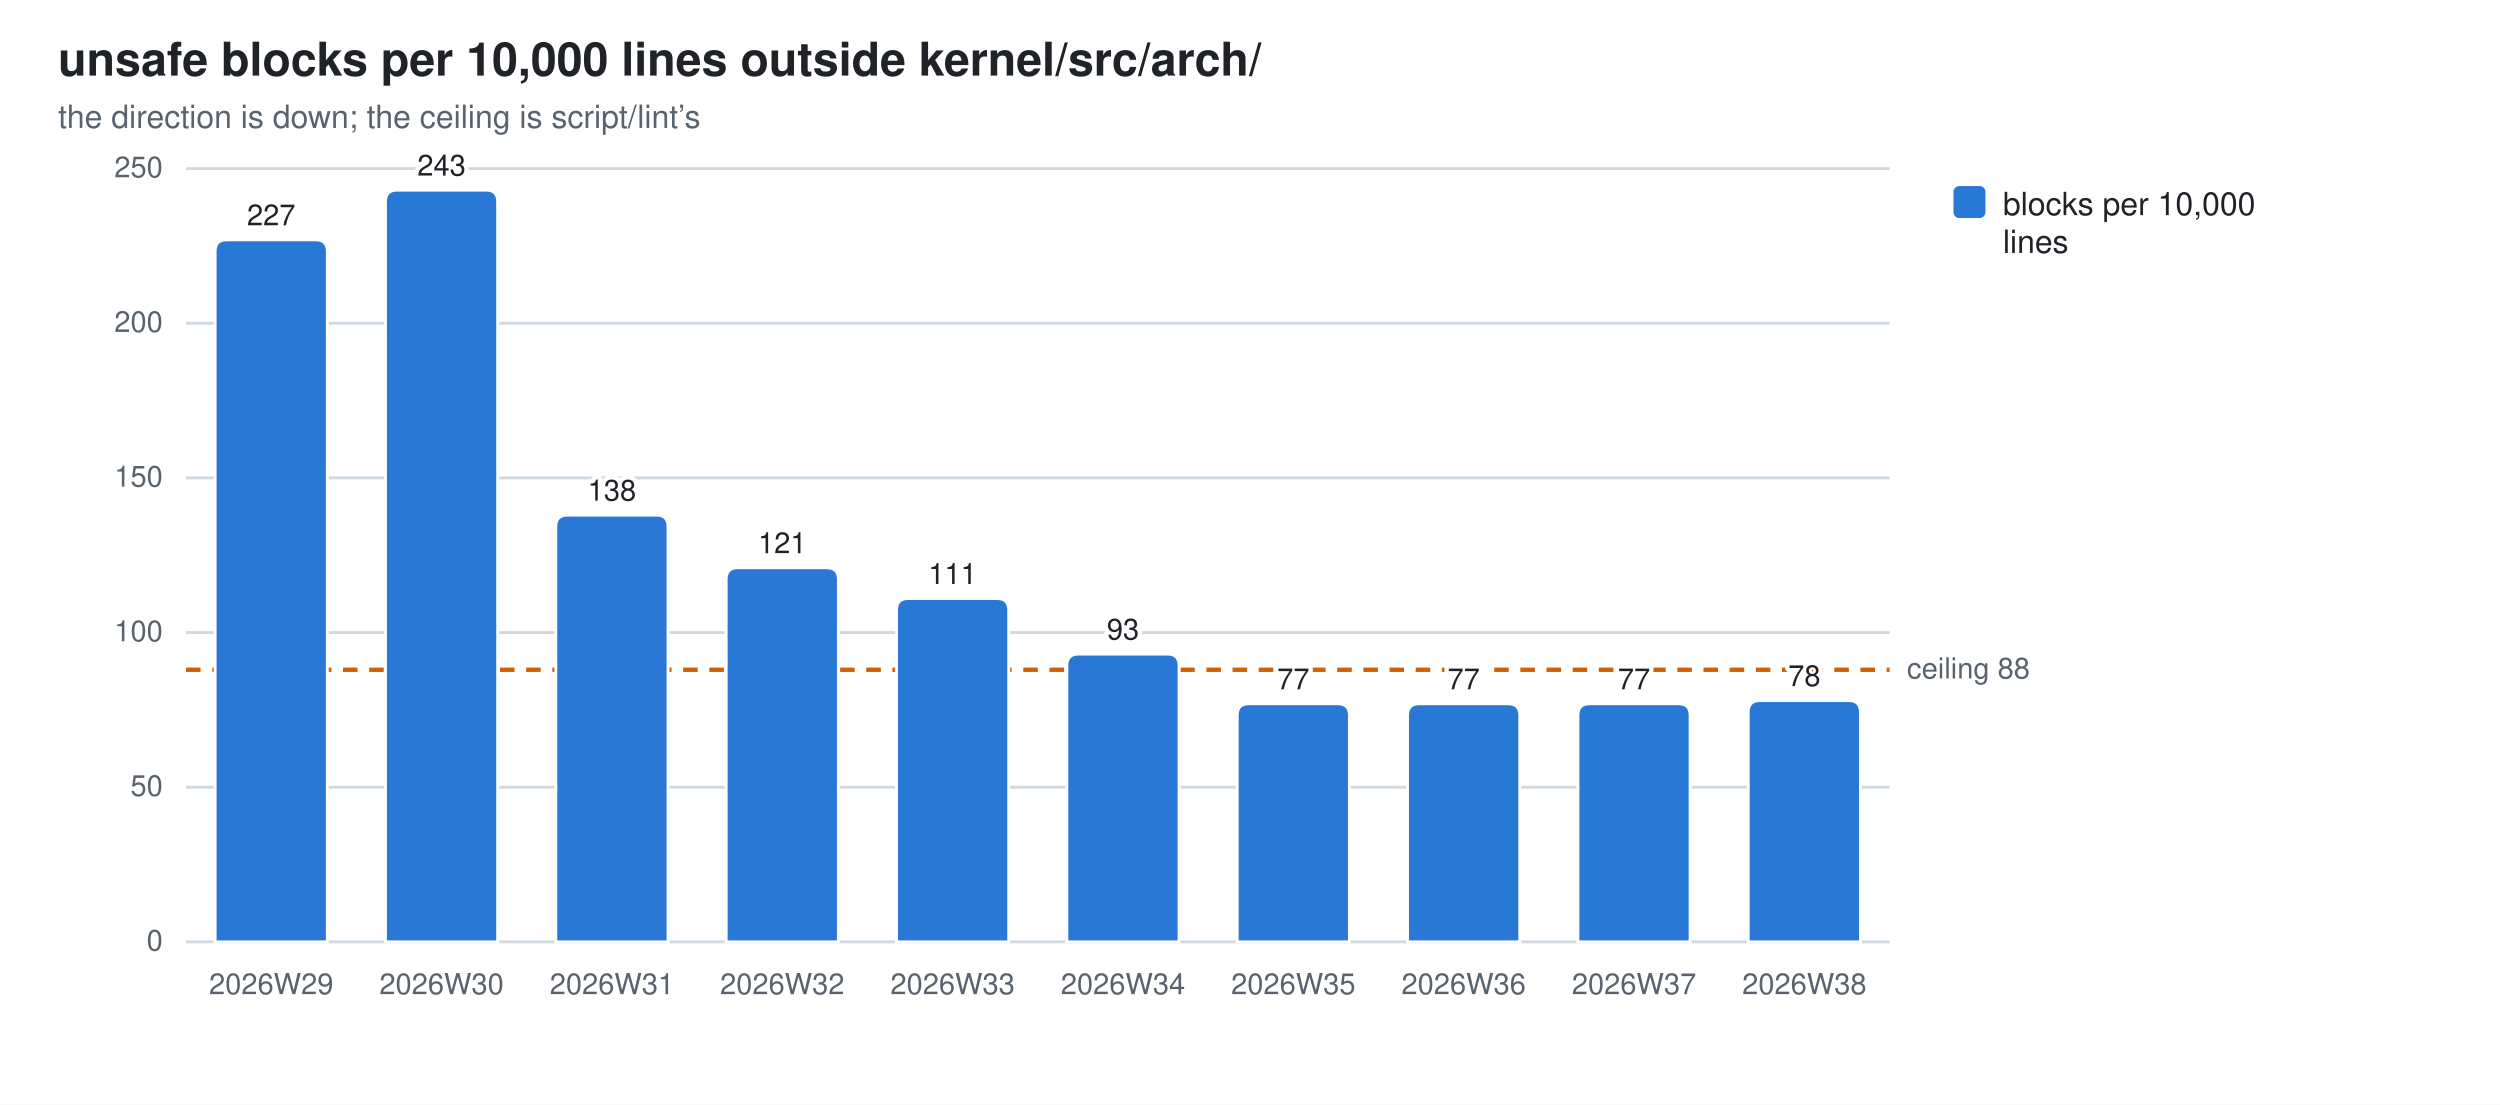
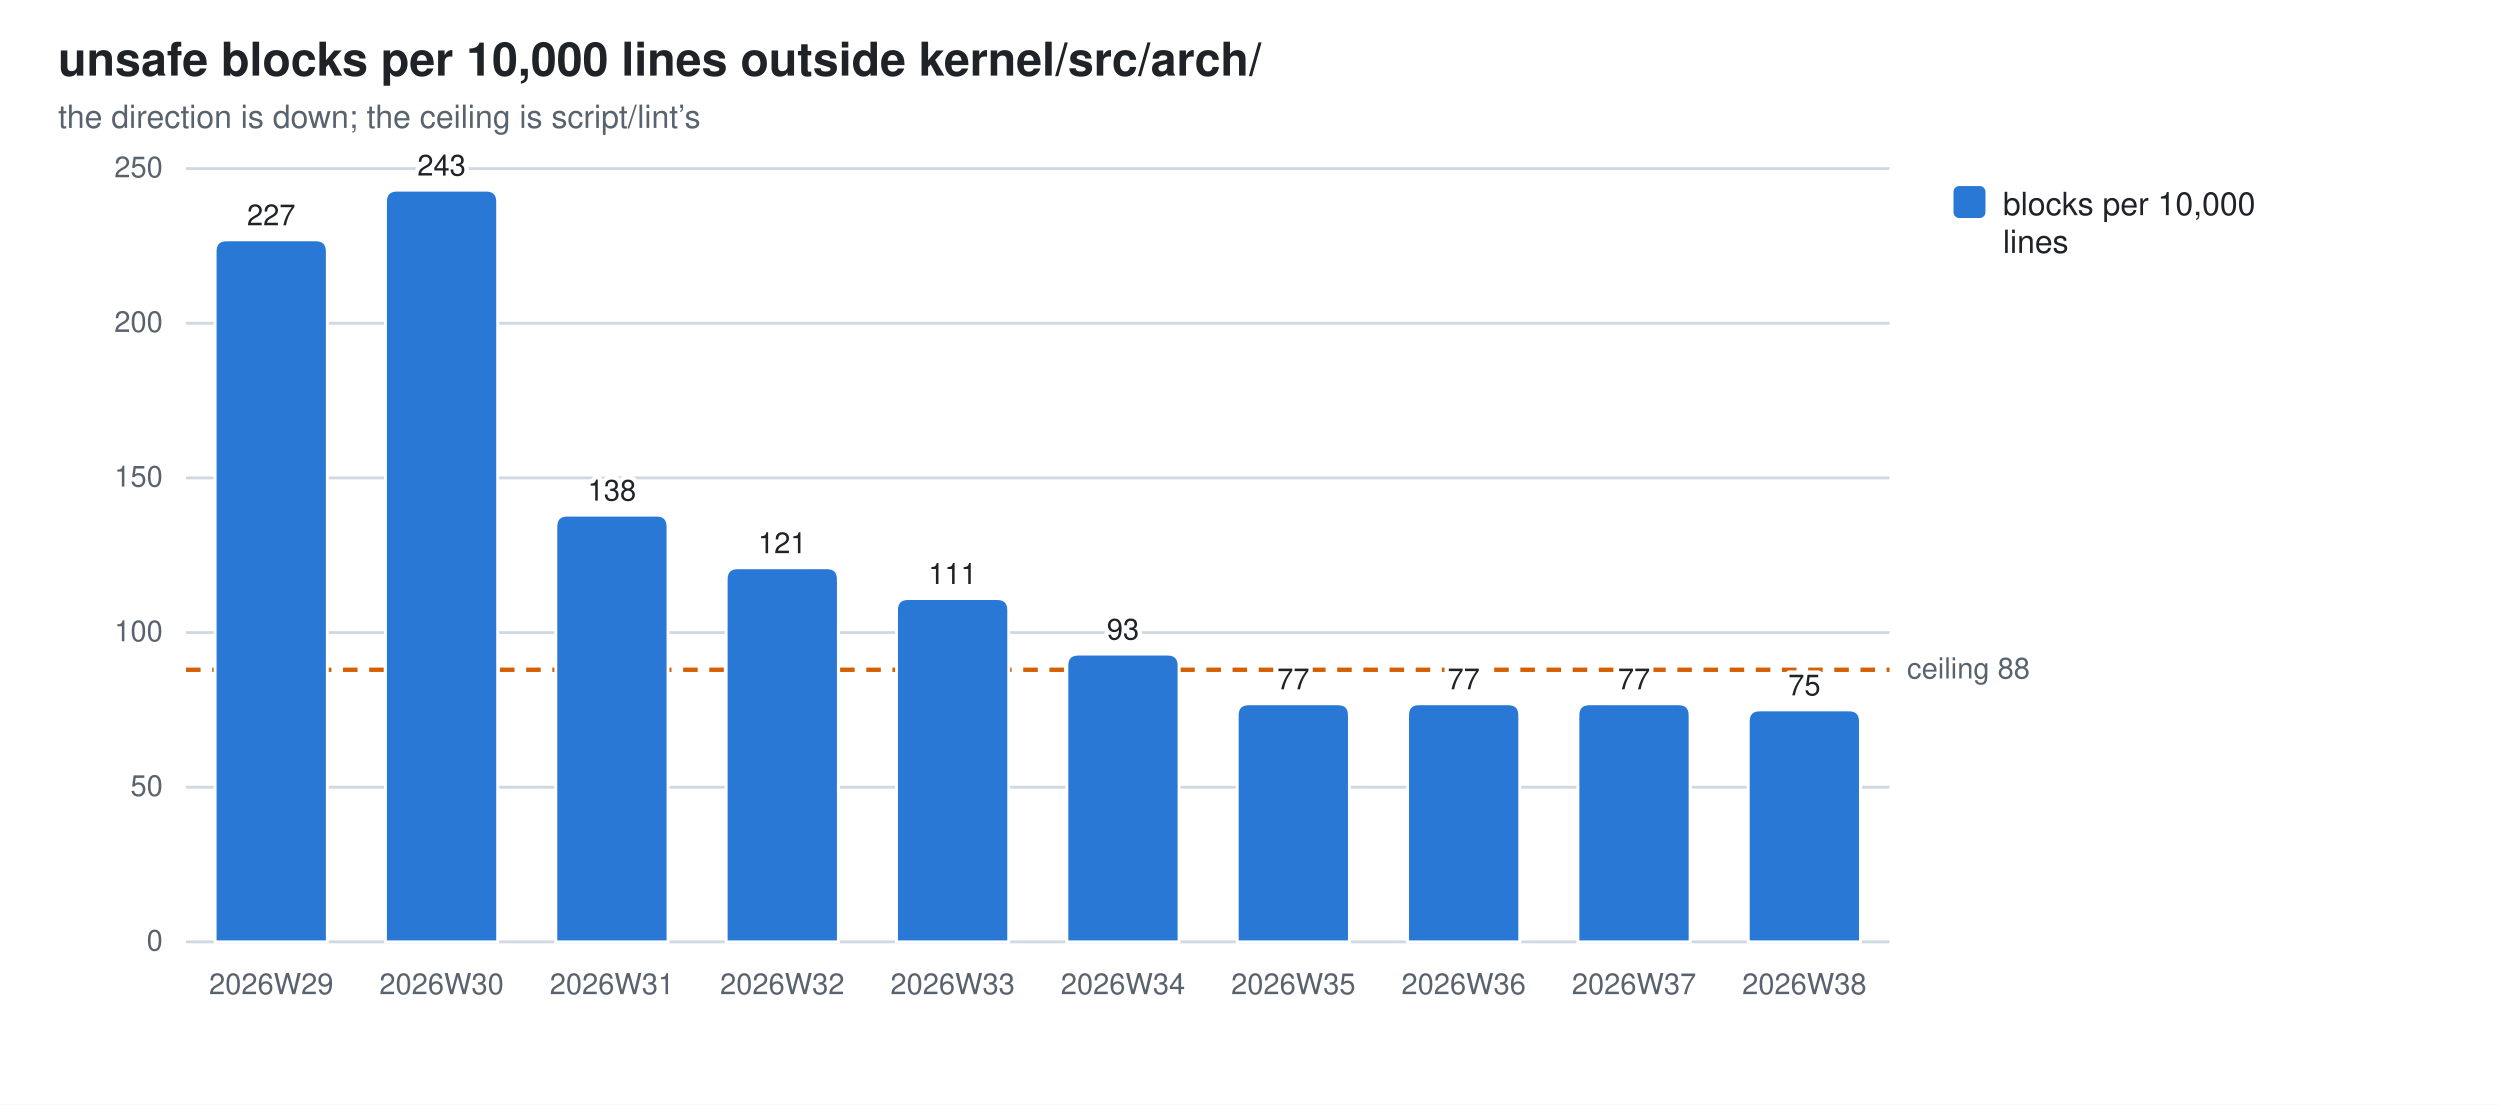
<svg xmlns="http://www.w3.org/2000/svg" width="860" height="380" viewBox="0 0 860 380" role="img" aria-label="unsafe blocks per 10,000 lines outside kernel/src/arch/">
  <style>
  .bg{fill:#ffffff} .fg{fill:#1f2328} .mut{fill:#59636e} .grid{stroke:#d1d9e0}
  .seg{stroke:#ffffff;stroke-width:1}
  .val{paint-order:stroke;stroke:#ffffff;stroke-width:3px;stroke-linejoin:round}
  .s0{fill:#2a78d6}  .s1{fill:#eb6834}  .s2{fill:#1baf7a}  .s3{fill:#eda100}  .s4{fill:#e87ba4}  .s5{fill:#008300}  .s6{fill:#4a3aa7}  .s7{fill:#e34948}
  @media (prefers-color-scheme: dark){
    .bg{fill:#0d1117} .fg{fill:#e6edf3} .mut{fill:#9198a1} .grid{stroke:#30363d}
    .seg{stroke:#0d1117} .val{stroke:#0d1117} .s0{fill:#3987e5} .s1{fill:#d95926} .s2{fill:#199e70} .s3{fill:#c98500} .s4{fill:#d55181} .s5{fill:#008300} .s6{fill:#9085e9} .s7{fill:#e66767}}
  text{font-family:-apple-system,BlinkMacSystemFont,"Segoe UI",Helvetica,Arial,sans-serif}
</style>
  <rect class="bg" width="860" height="380" />
  <text class="fg" x="20" y="26" font-size="16" font-weight="600">unsafe blocks per 10,000 lines outside kernel/src/arch/</text>
  <text class="mut" x="20" y="44" font-size="11">the direction is down; the ceiling is script/lint’s</text>
  <line class="grid" x1="64" y1="324.0" x2="650.0" y2="324.0" stroke-width="1" />
  <text class="mut" x="56" y="327.0" font-size="10" text-anchor="end">0</text>
  <line class="grid" x1="64" y1="270.8" x2="650.0" y2="270.8" stroke-width="1" />
  <text class="mut" x="56" y="273.8" font-size="10" text-anchor="end">50</text>
  <line class="grid" x1="64" y1="217.6" x2="650.0" y2="217.6" stroke-width="1" />
  <text class="mut" x="56" y="220.6" font-size="10" text-anchor="end">100</text>
  <line class="grid" x1="64" y1="164.4" x2="650.0" y2="164.4" stroke-width="1" />
  <text class="mut" x="56" y="167.4" font-size="10" text-anchor="end">150</text>
  <line class="grid" x1="64" y1="111.2" x2="650.0" y2="111.2" stroke-width="1" />
  <text class="mut" x="56" y="114.2" font-size="10" text-anchor="end">200</text>
  <line class="grid" x1="64" y1="58.0" x2="650.0" y2="58.0" stroke-width="1" />
  <text class="mut" x="56" y="61.0" font-size="10" text-anchor="end">250</text>
  <line x1="64" y1="230.4" x2="650.0" y2="230.4" stroke="#D55E00" stroke-width="1.5" stroke-dasharray="5 4" />
  <text class="mut" x="656.0" y="233.4" font-size="10">ceiling 88</text>
  <path class="seg s0" d="M74.0,324.0 V86.5 Q74.0,82.5 78.0,82.5 H108.6 Q112.6,82.5 112.6,86.5 V324.0 Z" />
  <text class="mut" x="93.3" y="342" font-size="10" text-anchor="middle">2026W29</text>
  <text class="fg val" x="93.3" y="77.5" font-size="10" text-anchor="middle">227</text>
  <path class="seg s0" d="M132.6,324.0 V69.4 Q132.6,65.4 136.6,65.4 H167.2 Q171.2,65.4 171.2,69.4 V324.0 Z" />
  <text class="mut" x="151.9" y="342" font-size="10" text-anchor="middle">2026W30</text>
  <text class="fg val" x="151.9" y="60.4" font-size="10" text-anchor="middle">243</text>
  <path class="seg s0" d="M191.2,324.0 V181.2 Q191.2,177.2 195.2,177.2 H225.8 Q229.8,177.2 229.8,181.2 V324.0 Z" />
  <text class="mut" x="210.5" y="342" font-size="10" text-anchor="middle">2026W31</text>
  <text class="fg val" x="210.5" y="172.2" font-size="10" text-anchor="middle">138</text>
  <path class="seg s0" d="M249.8,324.0 V199.3 Q249.8,195.3 253.8,195.3 H284.4 Q288.4,195.3 288.4,199.3 V324.0 Z" />
  <text class="mut" x="269.1" y="342" font-size="10" text-anchor="middle">2026W32</text>
  <text class="fg val" x="269.1" y="190.3" font-size="10" text-anchor="middle">121</text>
  <path class="seg s0" d="M308.4,324.0 V209.9 Q308.4,205.9 312.4,205.9 H343.0 Q347.0,205.9 347.0,209.9 V324.0 Z" />
  <text class="mut" x="327.7" y="342" font-size="10" text-anchor="middle">2026W33</text>
  <text class="fg val" x="327.7" y="200.9" font-size="10" text-anchor="middle">111</text>
  <path class="seg s0" d="M367.0,324.0 V229.0 Q367.0,225.0 371.0,225.0 H401.6 Q405.6,225.0 405.6,229.0 V324.0 Z" />
  <text class="mut" x="386.3" y="342" font-size="10" text-anchor="middle">2026W34</text>
  <text class="fg val" x="386.3" y="220.0" font-size="10" text-anchor="middle">93</text>
  <path class="seg s0" d="M425.6,324.0 V246.1 Q425.6,242.1 429.6,242.1 H460.2 Q464.2,242.1 464.2,246.1 V324.0 Z" />
  <text class="mut" x="444.9" y="342" font-size="10" text-anchor="middle">2026W35</text>
  <text class="fg val" x="444.9" y="237.1" font-size="10" text-anchor="middle">77</text>
  <path class="seg s0" d="M484.2,324.0 V246.1 Q484.2,242.1 488.2,242.1 H518.8 Q522.8,242.1 522.8,246.1 V324.0 Z" />
  <text class="mut" x="503.5" y="342" font-size="10" text-anchor="middle">2026W36</text>
  <text class="fg val" x="503.5" y="237.1" font-size="10" text-anchor="middle">77</text>
  <path class="seg s0" d="M542.8,324.0 V246.1 Q542.8,242.1 546.8,242.1 H577.4 Q581.4,242.1 581.4,246.1 V324.0 Z" />
  <text class="mut" x="562.1" y="342" font-size="10" text-anchor="middle">2026W37</text>
  <text class="fg val" x="562.1" y="237.1" font-size="10" text-anchor="middle">77</text>
-   <path class="seg s0" d="M601.4,324.0 V245.0 Q601.4,241.0 605.4,241.0 H636.0 Q640.0,241.0 640.0,245.0 V324.0 Z" />
+   <path class="seg s0" d="M601.4,324.0 V248.2 Q601.4,244.2 605.4,244.2 H636.0 Q640.0,244.2 640.0,248.2 V324.0 Z" />
  <text class="mut" x="620.7" y="342" font-size="10" text-anchor="middle">2026W38</text>
-   <text class="fg val" x="620.7" y="236.0" font-size="10" text-anchor="middle">78</text>
+   <text class="fg val" x="620.7" y="239.2" font-size="10" text-anchor="middle">75</text>
  <rect class="s0" x="672" y="64" width="11" height="11" rx="2" />
  <text class="fg" y="74" font-size="11">
    <tspan x="689" dy="0">blocks per 10,000</tspan>
    <tspan x="689" dy="13">lines</tspan>
  </text>
</svg>
